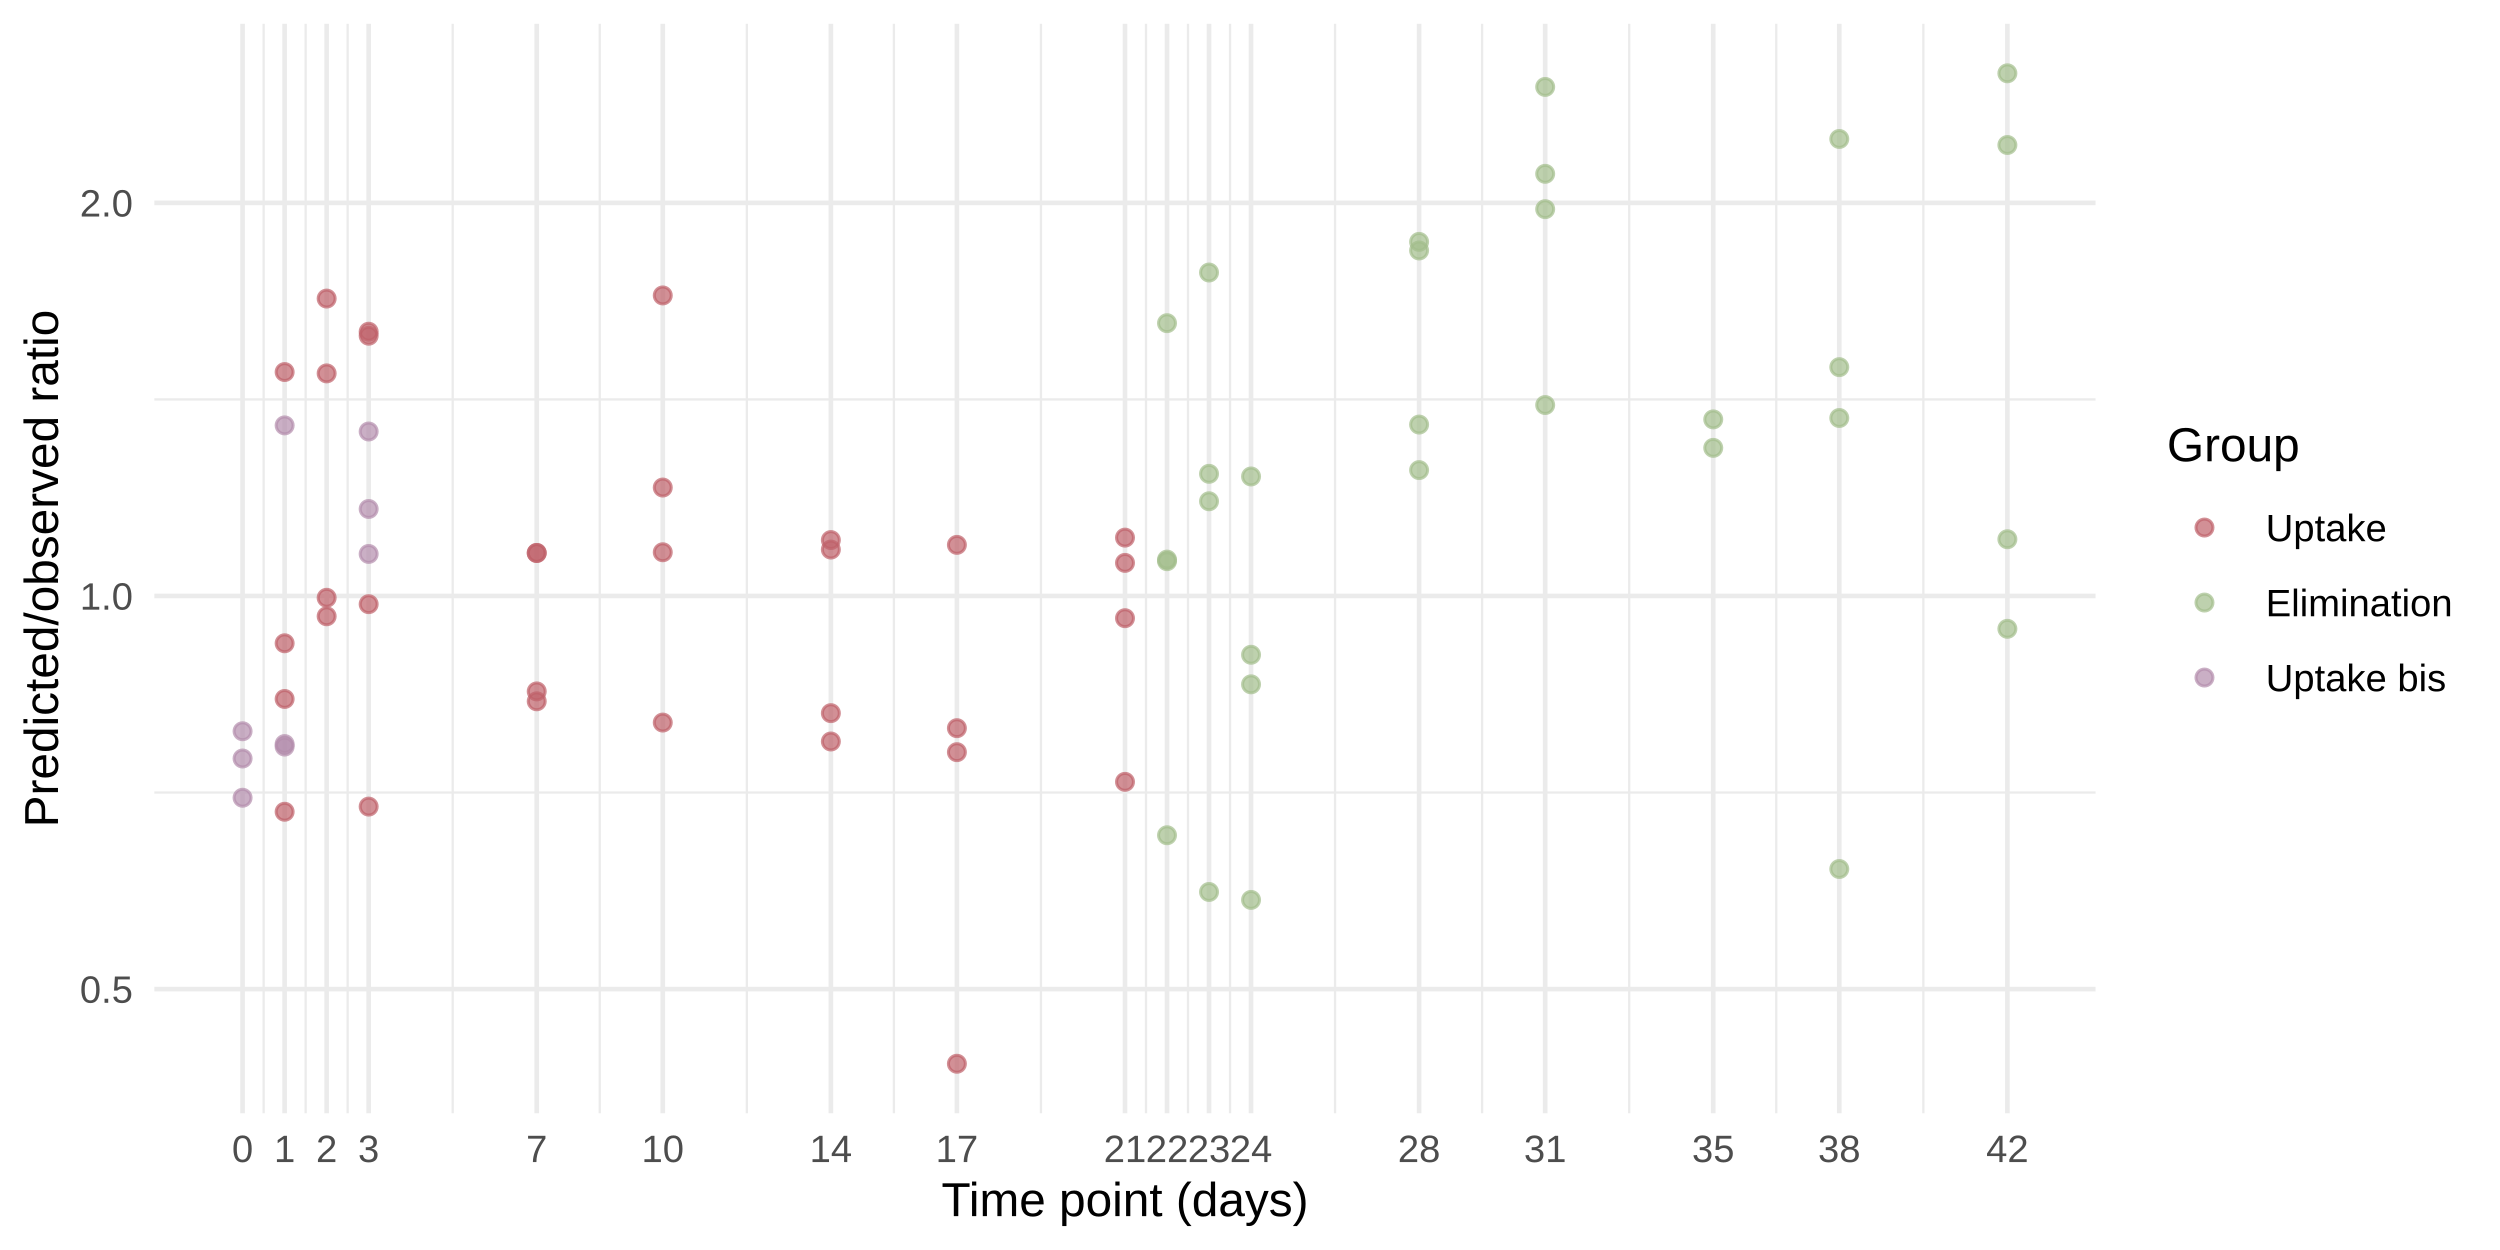
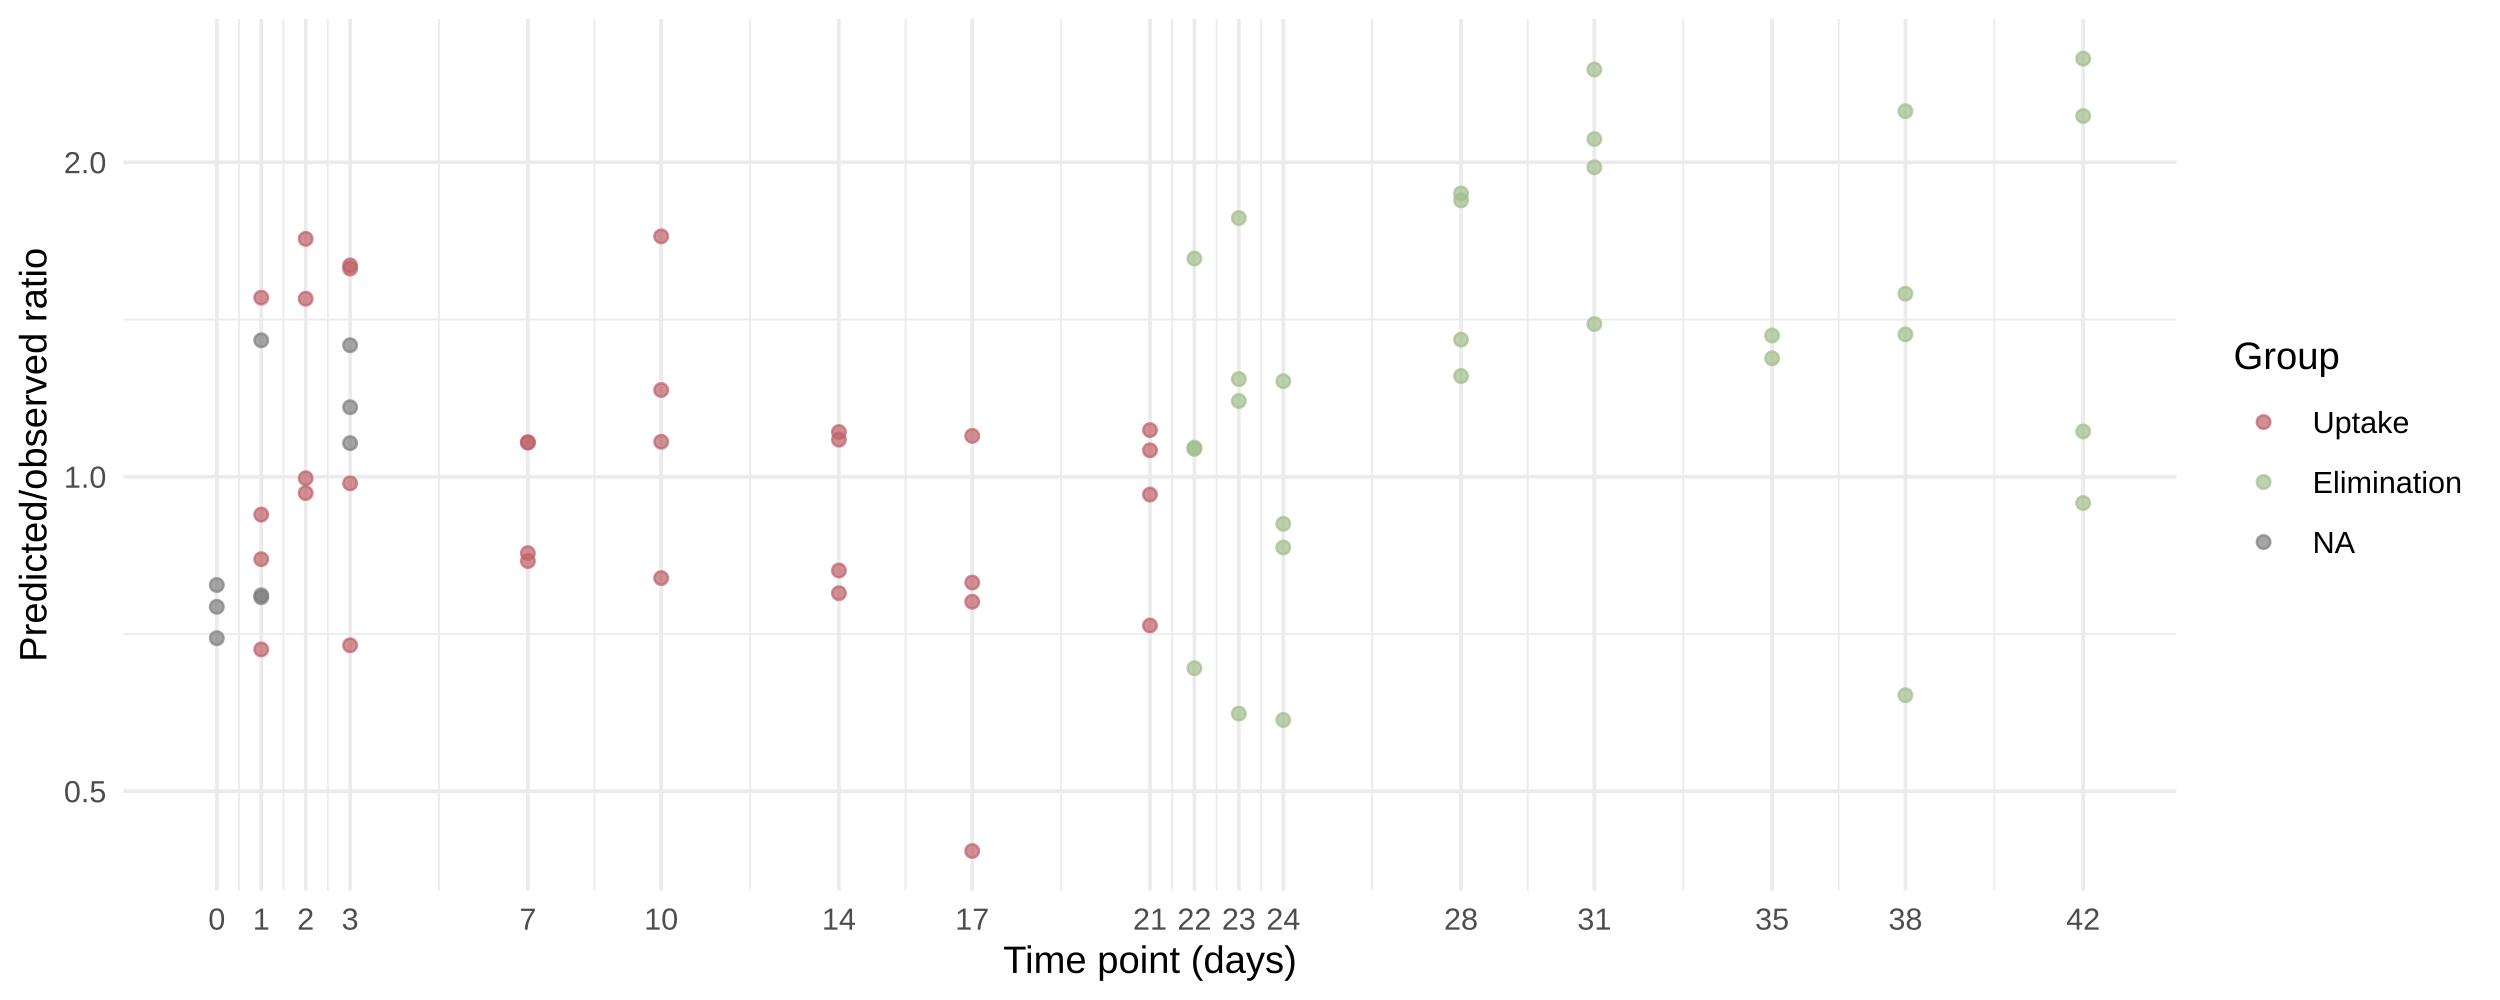
- <svg xmlns="http://www.w3.org/2000/svg" width="576.00pt" height="288.00pt" viewBox="0 0 576.00 288.00">
+ <svg xmlns="http://www.w3.org/2000/svg" width="720.00pt" height="288.00pt" viewBox="0 0 720.00 288.00">
  <g class="svglite">
    <defs>
      <style type="text/css">
    .svglite line, .svglite polyline, .svglite polygon, .svglite path, .svglite rect, .svglite circle {
      fill: none;
      stroke: #000000;
      stroke-linecap: round;
      stroke-linejoin: round;
      stroke-miterlimit: 10.00;
    }
    .svglite text {
      white-space: pre;
    }
    .svglite g.glyphgroup path {
      fill: inherit;
      stroke: none;
    }
  </style>
    </defs>
    <rect width="100%" height="100%" style="stroke: none; fill: #FFFFFF;" />
    <defs>
-       <clipPath id="cpMC4wMHw1NzYuMDB8MC4wMHwyODguMDA=">
-         <rect x="0.00" y="0.00" width="576.00" height="288.00" />
+       <clipPath id="cpMC4wMHw3MjAuMDB8MC4wMHwyODguMDA=">
+         <rect x="0.00" y="0.00" width="720.00" height="288.00" />
      </clipPath>
    </defs>
-     <g clip-path="url(#cpMC4wMHw1NzYuMDB8MC4wMHwyODguMDA=)">
-       <rect x="-0" y="0.00" width="576.00" height="288.00" style="stroke-width: 1.07; stroke: none; fill: #FFFFFF;" />
+     <g clip-path="url(#cpMC4wMHw3MjAuMDB8MC4wMHwyODguMDA=)">
+       <rect x="-0" y="0.00" width="720.00" height="288.00" style="stroke-width: 1.07; stroke: none; fill: #FFFFFF;" />
    </g>
    <defs>
-       <clipPath id="cpMzUuNTZ8NDgyLjgzfDUuNDh8MjU2LjUw">
-         <rect x="35.56" y="5.48" width="447.26" height="251.02" />
+       <clipPath id="cpMzUuNTZ8NjI2LjgzfDUuNDh8MjU2LjUw">
+         <rect x="35.56" y="5.48" width="591.26" height="251.02" />
      </clipPath>
    </defs>
-     <g clip-path="url(#cpMzUuNTZ8NDgyLjgzfDUuNDh8MjU2LjUw)">
-       <polyline points="35.56,182.60 482.83,182.60 " style="stroke-width: 0.53; stroke: #EBEBEB; stroke-linecap: butt;" />
-       <polyline points="35.56,92.03 482.83,92.03 " style="stroke-width: 0.53; stroke: #EBEBEB; stroke-linecap: butt;" />
-       <polyline points="60.74,256.50 60.74,5.48 " style="stroke-width: 0.53; stroke: #EBEBEB; stroke-linecap: butt;" />
-       <polyline points="70.42,256.50 70.42,5.48 " style="stroke-width: 0.53; stroke: #EBEBEB; stroke-linecap: butt;" />
-       <polyline points="80.10,256.50 80.10,5.48 " style="stroke-width: 0.53; stroke: #EBEBEB; stroke-linecap: butt;" />
-       <polyline points="104.30,256.50 104.30,5.48 " style="stroke-width: 0.53; stroke: #EBEBEB; stroke-linecap: butt;" />
-       <polyline points="138.18,256.50 138.18,5.48 " style="stroke-width: 0.53; stroke: #EBEBEB; stroke-linecap: butt;" />
-       <polyline points="172.07,256.50 172.07,5.48 " style="stroke-width: 0.53; stroke: #EBEBEB; stroke-linecap: butt;" />
-       <polyline points="205.95,256.50 205.95,5.48 " style="stroke-width: 0.53; stroke: #EBEBEB; stroke-linecap: butt;" />
-       <polyline points="239.83,256.50 239.83,5.48 " style="stroke-width: 0.53; stroke: #EBEBEB; stroke-linecap: butt;" />
-       <polyline points="264.04,256.50 264.04,5.48 " style="stroke-width: 0.53; stroke: #EBEBEB; stroke-linecap: butt;" />
-       <polyline points="273.72,256.50 273.72,5.48 " style="stroke-width: 0.53; stroke: #EBEBEB; stroke-linecap: butt;" />
-       <polyline points="283.40,256.50 283.40,5.48 " style="stroke-width: 0.53; stroke: #EBEBEB; stroke-linecap: butt;" />
-       <polyline points="307.60,256.50 307.60,5.48 " style="stroke-width: 0.53; stroke: #EBEBEB; stroke-linecap: butt;" />
-       <polyline points="341.48,256.50 341.48,5.48 " style="stroke-width: 0.53; stroke: #EBEBEB; stroke-linecap: butt;" />
-       <polyline points="375.37,256.50 375.37,5.48 " style="stroke-width: 0.53; stroke: #EBEBEB; stroke-linecap: butt;" />
-       <polyline points="409.25,256.50 409.25,5.48 " style="stroke-width: 0.53; stroke: #EBEBEB; stroke-linecap: butt;" />
-       <polyline points="443.14,256.50 443.14,5.48 " style="stroke-width: 0.53; stroke: #EBEBEB; stroke-linecap: butt;" />
-       <polyline points="35.56,227.89 482.83,227.89 " style="stroke-width: 1.07; stroke: #EBEBEB; stroke-linecap: butt;" />
-       <polyline points="35.56,137.31 482.83,137.31 " style="stroke-width: 1.07; stroke: #EBEBEB; stroke-linecap: butt;" />
-       <polyline points="35.56,46.74 482.83,46.74 " style="stroke-width: 1.07; stroke: #EBEBEB; stroke-linecap: butt;" />
-       <polyline points="65.58,256.50 65.58,5.48 " style="stroke-width: 1.07; stroke: #EBEBEB; stroke-linecap: butt;" />
-       <polyline points="75.26,256.50 75.26,5.48 " style="stroke-width: 1.07; stroke: #EBEBEB; stroke-linecap: butt;" />
-       <polyline points="84.94,256.50 84.94,5.48 " style="stroke-width: 1.07; stroke: #EBEBEB; stroke-linecap: butt;" />
-       <polyline points="123.66,256.50 123.66,5.48 " style="stroke-width: 1.07; stroke: #EBEBEB; stroke-linecap: butt;" />
-       <polyline points="152.70,256.50 152.70,5.48 " style="stroke-width: 1.07; stroke: #EBEBEB; stroke-linecap: butt;" />
-       <polyline points="191.43,256.50 191.43,5.48 " style="stroke-width: 1.07; stroke: #EBEBEB; stroke-linecap: butt;" />
-       <polyline points="220.47,256.50 220.47,5.48 " style="stroke-width: 1.07; stroke: #EBEBEB; stroke-linecap: butt;" />
-       <polyline points="259.20,256.50 259.20,5.48 " style="stroke-width: 1.07; stroke: #EBEBEB; stroke-linecap: butt;" />
-       <polyline points="268.88,256.50 268.88,5.48 " style="stroke-width: 1.07; stroke: #EBEBEB; stroke-linecap: butt;" />
-       <polyline points="278.56,256.50 278.56,5.48 " style="stroke-width: 1.07; stroke: #EBEBEB; stroke-linecap: butt;" />
-       <polyline points="288.24,256.50 288.24,5.48 " style="stroke-width: 1.07; stroke: #EBEBEB; stroke-linecap: butt;" />
-       <polyline points="326.96,256.50 326.96,5.48 " style="stroke-width: 1.07; stroke: #EBEBEB; stroke-linecap: butt;" />
-       <polyline points="356.01,256.50 356.01,5.48 " style="stroke-width: 1.07; stroke: #EBEBEB; stroke-linecap: butt;" />
-       <polyline points="394.73,256.50 394.73,5.48 " style="stroke-width: 1.07; stroke: #EBEBEB; stroke-linecap: butt;" />
-       <polyline points="423.77,256.50 423.77,5.48 " style="stroke-width: 1.07; stroke: #EBEBEB; stroke-linecap: butt;" />
-       <polyline points="462.50,256.50 462.50,5.48 " style="stroke-width: 1.07; stroke: #EBEBEB; stroke-linecap: butt;" />
-       <polyline points="55.89,256.50 55.89,5.48 " style="stroke-width: 1.07; stroke: #EBEBEB; stroke-linecap: butt;" />
-       <circle cx="65.58" cy="85.72" r="1.95" style="stroke-width: 0.71; stroke: #BF616A; stroke-opacity: 0.70; fill: #BF616A; fill-opacity: 0.70;" />
-       <circle cx="65.58" cy="161.04" r="1.95" style="stroke-width: 0.71; stroke: #BF616A; stroke-opacity: 0.70; fill: #BF616A; fill-opacity: 0.70;" />
-       <circle cx="65.58" cy="148.21" r="1.95" style="stroke-width: 0.71; stroke: #BF616A; stroke-opacity: 0.70; fill: #BF616A; fill-opacity: 0.70;" />
-       <circle cx="65.58" cy="187.03" r="1.95" style="stroke-width: 0.71; stroke: #BF616A; stroke-opacity: 0.70; fill: #BF616A; fill-opacity: 0.70;" />
-       <circle cx="75.26" cy="68.79" r="1.95" style="stroke-width: 0.71; stroke: #BF616A; stroke-opacity: 0.70; fill: #BF616A; fill-opacity: 0.70;" />
-       <circle cx="75.26" cy="141.99" r="1.95" style="stroke-width: 0.71; stroke: #BF616A; stroke-opacity: 0.70; fill: #BF616A; fill-opacity: 0.70;" />
-       <circle cx="75.26" cy="137.73" r="1.95" style="stroke-width: 0.71; stroke: #BF616A; stroke-opacity: 0.70; fill: #BF616A; fill-opacity: 0.70;" />
-       <circle cx="75.26" cy="86.03" r="1.95" style="stroke-width: 0.71; stroke: #BF616A; stroke-opacity: 0.70; fill: #BF616A; fill-opacity: 0.70;" />
-       <circle cx="84.94" cy="76.43" r="1.95" style="stroke-width: 0.71; stroke: #BF616A; stroke-opacity: 0.70; fill: #BF616A; fill-opacity: 0.70;" />
-       <circle cx="84.94" cy="77.35" r="1.95" style="stroke-width: 0.71; stroke: #BF616A; stroke-opacity: 0.70; fill: #BF616A; fill-opacity: 0.70;" />
-       <circle cx="84.94" cy="185.84" r="1.95" style="stroke-width: 0.71; stroke: #BF616A; stroke-opacity: 0.70; fill: #BF616A; fill-opacity: 0.70;" />
-       <circle cx="84.94" cy="139.20" r="1.95" style="stroke-width: 0.71; stroke: #BF616A; stroke-opacity: 0.70; fill: #BF616A; fill-opacity: 0.70;" />
-       <circle cx="123.66" cy="161.58" r="1.95" style="stroke-width: 0.71; stroke: #BF616A; stroke-opacity: 0.70; fill: #BF616A; fill-opacity: 0.70;" />
-       <circle cx="123.66" cy="127.40" r="1.95" style="stroke-width: 0.71; stroke: #BF616A; stroke-opacity: 0.70; fill: #BF616A; fill-opacity: 0.70;" />
-       <circle cx="123.66" cy="127.41" r="1.95" style="stroke-width: 0.71; stroke: #BF616A; stroke-opacity: 0.70; fill: #BF616A; fill-opacity: 0.70;" />
-       <circle cx="123.66" cy="159.30" r="1.95" style="stroke-width: 0.71; stroke: #BF616A; stroke-opacity: 0.70; fill: #BF616A; fill-opacity: 0.70;" />
-       <circle cx="152.70" cy="127.24" r="1.95" style="stroke-width: 0.71; stroke: #BF616A; stroke-opacity: 0.70; fill: #BF616A; fill-opacity: 0.70;" />
-       <circle cx="152.70" cy="68.07" r="1.95" style="stroke-width: 0.71; stroke: #BF616A; stroke-opacity: 0.70; fill: #BF616A; fill-opacity: 0.70;" />
-       <circle cx="152.70" cy="166.48" r="1.95" style="stroke-width: 0.71; stroke: #BF616A; stroke-opacity: 0.70; fill: #BF616A; fill-opacity: 0.70;" />
-       <circle cx="152.70" cy="112.33" r="1.95" style="stroke-width: 0.71; stroke: #BF616A; stroke-opacity: 0.70; fill: #BF616A; fill-opacity: 0.70;" />
-       <circle cx="191.43" cy="170.84" r="1.95" style="stroke-width: 0.71; stroke: #BF616A; stroke-opacity: 0.70; fill: #BF616A; fill-opacity: 0.70;" />
-       <circle cx="191.43" cy="126.62" r="1.95" style="stroke-width: 0.71; stroke: #BF616A; stroke-opacity: 0.70; fill: #BF616A; fill-opacity: 0.70;" />
-       <circle cx="191.43" cy="124.43" r="1.95" style="stroke-width: 0.71; stroke: #BF616A; stroke-opacity: 0.70; fill: #BF616A; fill-opacity: 0.70;" />
-       <circle cx="191.43" cy="164.31" r="1.95" style="stroke-width: 0.71; stroke: #BF616A; stroke-opacity: 0.70; fill: #BF616A; fill-opacity: 0.70;" />
-       <circle cx="220.47" cy="167.77" r="1.95" style="stroke-width: 0.71; stroke: #BF616A; stroke-opacity: 0.70; fill: #BF616A; fill-opacity: 0.70;" />
-       <circle cx="220.47" cy="125.54" r="1.95" style="stroke-width: 0.71; stroke: #BF616A; stroke-opacity: 0.70; fill: #BF616A; fill-opacity: 0.70;" />
-       <circle cx="220.47" cy="173.30" r="1.95" style="stroke-width: 0.71; stroke: #BF616A; stroke-opacity: 0.70; fill: #BF616A; fill-opacity: 0.70;" />
-       <circle cx="220.47" cy="245.09" r="1.95" style="stroke-width: 0.71; stroke: #BF616A; stroke-opacity: 0.70; fill: #BF616A; fill-opacity: 0.70;" />
-       <circle cx="259.20" cy="142.43" r="1.95" style="stroke-width: 0.71; stroke: #BF616A; stroke-opacity: 0.70; fill: #BF616A; fill-opacity: 0.70;" />
-       <circle cx="259.20" cy="123.87" r="1.95" style="stroke-width: 0.71; stroke: #BF616A; stroke-opacity: 0.70; fill: #BF616A; fill-opacity: 0.70;" />
-       <circle cx="259.20" cy="129.69" r="1.95" style="stroke-width: 0.71; stroke: #BF616A; stroke-opacity: 0.70; fill: #BF616A; fill-opacity: 0.70;" />
-       <circle cx="259.20" cy="180.14" r="1.95" style="stroke-width: 0.71; stroke: #BF616A; stroke-opacity: 0.70; fill: #BF616A; fill-opacity: 0.70;" />
-       <circle cx="268.88" cy="129.30" r="1.95" style="stroke-width: 0.71; stroke: #A3BE8C; stroke-opacity: 0.70; fill: #A3BE8C; fill-opacity: 0.70;" />
-       <circle cx="268.88" cy="128.93" r="1.95" style="stroke-width: 0.71; stroke: #A3BE8C; stroke-opacity: 0.70; fill: #A3BE8C; fill-opacity: 0.70;" />
-       <circle cx="268.88" cy="192.44" r="1.95" style="stroke-width: 0.71; stroke: #A3BE8C; stroke-opacity: 0.70; fill: #A3BE8C; fill-opacity: 0.70;" />
-       <circle cx="268.88" cy="74.46" r="1.95" style="stroke-width: 0.71; stroke: #A3BE8C; stroke-opacity: 0.70; fill: #A3BE8C; fill-opacity: 0.70;" />
-       <circle cx="278.56" cy="205.51" r="1.95" style="stroke-width: 0.71; stroke: #A3BE8C; stroke-opacity: 0.70; fill: #A3BE8C; fill-opacity: 0.70;" />
-       <circle cx="278.56" cy="109.17" r="1.95" style="stroke-width: 0.71; stroke: #A3BE8C; stroke-opacity: 0.70; fill: #A3BE8C; fill-opacity: 0.70;" />
-       <circle cx="278.56" cy="62.79" r="1.95" style="stroke-width: 0.71; stroke: #A3BE8C; stroke-opacity: 0.70; fill: #A3BE8C; fill-opacity: 0.70;" />
-       <circle cx="278.56" cy="115.49" r="1.95" style="stroke-width: 0.71; stroke: #A3BE8C; stroke-opacity: 0.70; fill: #A3BE8C; fill-opacity: 0.70;" />
-       <circle cx="288.24" cy="157.67" r="1.95" style="stroke-width: 0.71; stroke: #A3BE8C; stroke-opacity: 0.70; fill: #A3BE8C; fill-opacity: 0.70;" />
-       <circle cx="288.24" cy="207.34" r="1.95" style="stroke-width: 0.71; stroke: #A3BE8C; stroke-opacity: 0.70; fill: #A3BE8C; fill-opacity: 0.70;" />
-       <circle cx="288.24" cy="109.78" r="1.95" style="stroke-width: 0.71; stroke: #A3BE8C; stroke-opacity: 0.70; fill: #A3BE8C; fill-opacity: 0.70;" />
-       <circle cx="288.24" cy="150.86" r="1.95" style="stroke-width: 0.71; stroke: #A3BE8C; stroke-opacity: 0.70; fill: #A3BE8C; fill-opacity: 0.70;" />
-       <circle cx="326.96" cy="55.73" r="1.95" style="stroke-width: 0.71; stroke: #A3BE8C; stroke-opacity: 0.70; fill: #A3BE8C; fill-opacity: 0.70;" />
-       <circle cx="326.96" cy="97.82" r="1.95" style="stroke-width: 0.71; stroke: #A3BE8C; stroke-opacity: 0.70; fill: #A3BE8C; fill-opacity: 0.70;" />
-       <circle cx="326.96" cy="57.71" r="1.95" style="stroke-width: 0.71; stroke: #A3BE8C; stroke-opacity: 0.70; fill: #A3BE8C; fill-opacity: 0.70;" />
-       <circle cx="326.96" cy="108.31" r="1.95" style="stroke-width: 0.71; stroke: #A3BE8C; stroke-opacity: 0.70; fill: #A3BE8C; fill-opacity: 0.70;" />
-       <circle cx="356.01" cy="20.03" r="1.95" style="stroke-width: 0.71; stroke: #A3BE8C; stroke-opacity: 0.70; fill: #A3BE8C; fill-opacity: 0.70;" />
-       <circle cx="356.01" cy="48.19" r="1.95" style="stroke-width: 0.71; stroke: #A3BE8C; stroke-opacity: 0.70; fill: #A3BE8C; fill-opacity: 0.70;" />
-       <circle cx="356.01" cy="93.32" r="1.95" style="stroke-width: 0.71; stroke: #A3BE8C; stroke-opacity: 0.70; fill: #A3BE8C; fill-opacity: 0.70;" />
-       <circle cx="356.01" cy="40.05" r="1.95" style="stroke-width: 0.71; stroke: #A3BE8C; stroke-opacity: 0.70; fill: #A3BE8C; fill-opacity: 0.70;" />
-       <circle cx="394.73" cy="103.19" r="1.95" style="stroke-width: 0.71; stroke: #A3BE8C; stroke-opacity: 0.70; fill: #A3BE8C; fill-opacity: 0.70;" />
-       <circle cx="394.73" cy="96.63" r="1.95" style="stroke-width: 0.71; stroke: #A3BE8C; stroke-opacity: 0.70; fill: #A3BE8C; fill-opacity: 0.70;" />
-       <circle cx="423.77" cy="96.31" r="1.95" style="stroke-width: 0.71; stroke: #A3BE8C; stroke-opacity: 0.70; fill: #A3BE8C; fill-opacity: 0.70;" />
-       <circle cx="423.77" cy="200.22" r="1.95" style="stroke-width: 0.71; stroke: #A3BE8C; stroke-opacity: 0.70; fill: #A3BE8C; fill-opacity: 0.70;" />
-       <circle cx="423.77" cy="32.02" r="1.95" style="stroke-width: 0.71; stroke: #A3BE8C; stroke-opacity: 0.70; fill: #A3BE8C; fill-opacity: 0.70;" />
-       <circle cx="423.77" cy="84.59" r="1.95" style="stroke-width: 0.71; stroke: #A3BE8C; stroke-opacity: 0.70; fill: #A3BE8C; fill-opacity: 0.70;" />
-       <circle cx="462.50" cy="144.88" r="1.95" style="stroke-width: 0.71; stroke: #A3BE8C; stroke-opacity: 0.70; fill: #A3BE8C; fill-opacity: 0.70;" />
-       <circle cx="462.50" cy="33.41" r="1.95" style="stroke-width: 0.71; stroke: #A3BE8C; stroke-opacity: 0.70; fill: #A3BE8C; fill-opacity: 0.70;" />
-       <circle cx="462.50" cy="16.89" r="1.95" style="stroke-width: 0.71; stroke: #A3BE8C; stroke-opacity: 0.70; fill: #A3BE8C; fill-opacity: 0.70;" />
-       <circle cx="462.50" cy="124.24" r="1.95" style="stroke-width: 0.71; stroke: #A3BE8C; stroke-opacity: 0.70; fill: #A3BE8C; fill-opacity: 0.70;" />
-       <circle cx="55.89" cy="183.80" r="1.95" style="stroke-width: 0.71; stroke: #B48EAD; stroke-opacity: 0.70; fill: #B48EAD; fill-opacity: 0.70;" />
-       <circle cx="55.89" cy="174.76" r="1.95" style="stroke-width: 0.71; stroke: #B48EAD; stroke-opacity: 0.70; fill: #B48EAD; fill-opacity: 0.70;" />
-       <circle cx="55.89" cy="168.48" r="1.95" style="stroke-width: 0.71; stroke: #B48EAD; stroke-opacity: 0.70; fill: #B48EAD; fill-opacity: 0.70;" />
-       <circle cx="65.58" cy="172.01" r="1.95" style="stroke-width: 0.71; stroke: #B48EAD; stroke-opacity: 0.70; fill: #B48EAD; fill-opacity: 0.70;" />
-       <circle cx="65.58" cy="98.01" r="1.95" style="stroke-width: 0.71; stroke: #B48EAD; stroke-opacity: 0.70; fill: #B48EAD; fill-opacity: 0.70;" />
-       <circle cx="65.58" cy="171.43" r="1.95" style="stroke-width: 0.71; stroke: #B48EAD; stroke-opacity: 0.70; fill: #B48EAD; fill-opacity: 0.70;" />
-       <circle cx="84.94" cy="117.27" r="1.95" style="stroke-width: 0.71; stroke: #B48EAD; stroke-opacity: 0.70; fill: #B48EAD; fill-opacity: 0.70;" />
-       <circle cx="84.94" cy="127.63" r="1.95" style="stroke-width: 0.71; stroke: #B48EAD; stroke-opacity: 0.70; fill: #B48EAD; fill-opacity: 0.70;" />
-       <circle cx="84.94" cy="99.42" r="1.95" style="stroke-width: 0.71; stroke: #B48EAD; stroke-opacity: 0.70; fill: #B48EAD; fill-opacity: 0.70;" />
+     <g clip-path="url(#cpMzUuNTZ8NjI2LjgzfDUuNDh8MjU2LjUw)">
+       <polyline points="35.56,182.60 626.83,182.60 " style="stroke-width: 0.53; stroke: #EBEBEB; stroke-linecap: butt;" />
+       <polyline points="35.56,92.03 626.83,92.03 " style="stroke-width: 0.53; stroke: #EBEBEB; stroke-linecap: butt;" />
+       <polyline points="68.84,256.50 68.84,5.48 " style="stroke-width: 0.53; stroke: #EBEBEB; stroke-linecap: butt;" />
+       <polyline points="81.64,256.50 81.64,5.48 " style="stroke-width: 0.53; stroke: #EBEBEB; stroke-linecap: butt;" />
+       <polyline points="94.43,256.50 94.43,5.48 " style="stroke-width: 0.53; stroke: #EBEBEB; stroke-linecap: butt;" />
+       <polyline points="126.43,256.50 126.43,5.48 " style="stroke-width: 0.53; stroke: #EBEBEB; stroke-linecap: butt;" />
+       <polyline points="171.22,256.50 171.22,5.48 " style="stroke-width: 0.53; stroke: #EBEBEB; stroke-linecap: butt;" />
+       <polyline points="216.02,256.50 216.02,5.48 " style="stroke-width: 0.53; stroke: #EBEBEB; stroke-linecap: butt;" />
+       <polyline points="260.81,256.50 260.81,5.48 " style="stroke-width: 0.53; stroke: #EBEBEB; stroke-linecap: butt;" />
+       <polyline points="305.60,256.50 305.60,5.48 " style="stroke-width: 0.53; stroke: #EBEBEB; stroke-linecap: butt;" />
+       <polyline points="337.60,256.50 337.60,5.48 " style="stroke-width: 0.53; stroke: #EBEBEB; stroke-linecap: butt;" />
+       <polyline points="350.39,256.50 350.39,5.48 " style="stroke-width: 0.53; stroke: #EBEBEB; stroke-linecap: butt;" />
+       <polyline points="363.19,256.50 363.19,5.48 " style="stroke-width: 0.53; stroke: #EBEBEB; stroke-linecap: butt;" />
+       <polyline points="395.19,256.50 395.19,5.48 " style="stroke-width: 0.53; stroke: #EBEBEB; stroke-linecap: butt;" />
+       <polyline points="439.98,256.50 439.98,5.48 " style="stroke-width: 0.53; stroke: #EBEBEB; stroke-linecap: butt;" />
+       <polyline points="484.77,256.50 484.77,5.48 " style="stroke-width: 0.53; stroke: #EBEBEB; stroke-linecap: butt;" />
+       <polyline points="529.56,256.50 529.56,5.48 " style="stroke-width: 0.53; stroke: #EBEBEB; stroke-linecap: butt;" />
+       <polyline points="574.36,256.50 574.36,5.48 " style="stroke-width: 0.53; stroke: #EBEBEB; stroke-linecap: butt;" />
+       <polyline points="35.56,227.89 626.83,227.89 " style="stroke-width: 1.07; stroke: #EBEBEB; stroke-linecap: butt;" />
+       <polyline points="35.56,137.31 626.83,137.31 " style="stroke-width: 1.07; stroke: #EBEBEB; stroke-linecap: butt;" />
+       <polyline points="35.56,46.74 626.83,46.74 " style="stroke-width: 1.07; stroke: #EBEBEB; stroke-linecap: butt;" />
+       <polyline points="75.24,256.50 75.24,5.48 " style="stroke-width: 1.07; stroke: #EBEBEB; stroke-linecap: butt;" />
+       <polyline points="88.04,256.50 88.04,5.48 " style="stroke-width: 1.07; stroke: #EBEBEB; stroke-linecap: butt;" />
+       <polyline points="100.83,256.50 100.83,5.48 " style="stroke-width: 1.07; stroke: #EBEBEB; stroke-linecap: butt;" />
+       <polyline points="152.03,256.50 152.03,5.48 " style="stroke-width: 1.07; stroke: #EBEBEB; stroke-linecap: butt;" />
+       <polyline points="190.42,256.50 190.42,5.48 " style="stroke-width: 1.07; stroke: #EBEBEB; stroke-linecap: butt;" />
+       <polyline points="241.61,256.50 241.61,5.48 " style="stroke-width: 1.07; stroke: #EBEBEB; stroke-linecap: butt;" />
+       <polyline points="280.00,256.50 280.00,5.48 " style="stroke-width: 1.07; stroke: #EBEBEB; stroke-linecap: butt;" />
+       <polyline points="331.20,256.50 331.20,5.48 " style="stroke-width: 1.07; stroke: #EBEBEB; stroke-linecap: butt;" />
+       <polyline points="343.99,256.50 343.99,5.48 " style="stroke-width: 1.07; stroke: #EBEBEB; stroke-linecap: butt;" />
+       <polyline points="356.79,256.50 356.79,5.48 " style="stroke-width: 1.07; stroke: #EBEBEB; stroke-linecap: butt;" />
+       <polyline points="369.59,256.50 369.59,5.48 " style="stroke-width: 1.07; stroke: #EBEBEB; stroke-linecap: butt;" />
+       <polyline points="420.78,256.50 420.78,5.48 " style="stroke-width: 1.07; stroke: #EBEBEB; stroke-linecap: butt;" />
+       <polyline points="459.18,256.50 459.18,5.48 " style="stroke-width: 1.07; stroke: #EBEBEB; stroke-linecap: butt;" />
+       <polyline points="510.37,256.50 510.37,5.48 " style="stroke-width: 1.07; stroke: #EBEBEB; stroke-linecap: butt;" />
+       <polyline points="548.76,256.50 548.76,5.48 " style="stroke-width: 1.07; stroke: #EBEBEB; stroke-linecap: butt;" />
+       <polyline points="599.95,256.50 599.95,5.48 " style="stroke-width: 1.07; stroke: #EBEBEB; stroke-linecap: butt;" />
+       <polyline points="62.44,256.50 62.44,5.48 " style="stroke-width: 1.07; stroke: #EBEBEB; stroke-linecap: butt;" />
+       <circle cx="75.24" cy="85.72" r="1.95" style="stroke-width: 0.71; stroke: #BF616A; stroke-opacity: 0.70; fill: #BF616A; fill-opacity: 0.70;" />
+       <circle cx="75.24" cy="161.04" r="1.95" style="stroke-width: 0.71; stroke: #BF616A; stroke-opacity: 0.70; fill: #BF616A; fill-opacity: 0.70;" />
+       <circle cx="75.24" cy="148.21" r="1.95" style="stroke-width: 0.71; stroke: #BF616A; stroke-opacity: 0.70; fill: #BF616A; fill-opacity: 0.70;" />
+       <circle cx="75.24" cy="187.03" r="1.95" style="stroke-width: 0.71; stroke: #BF616A; stroke-opacity: 0.70; fill: #BF616A; fill-opacity: 0.70;" />
+       <circle cx="88.04" cy="68.79" r="1.95" style="stroke-width: 0.71; stroke: #BF616A; stroke-opacity: 0.70; fill: #BF616A; fill-opacity: 0.70;" />
+       <circle cx="88.04" cy="141.99" r="1.95" style="stroke-width: 0.71; stroke: #BF616A; stroke-opacity: 0.70; fill: #BF616A; fill-opacity: 0.70;" />
+       <circle cx="88.04" cy="137.73" r="1.95" style="stroke-width: 0.71; stroke: #BF616A; stroke-opacity: 0.70; fill: #BF616A; fill-opacity: 0.70;" />
+       <circle cx="88.04" cy="86.03" r="1.95" style="stroke-width: 0.71; stroke: #BF616A; stroke-opacity: 0.70; fill: #BF616A; fill-opacity: 0.70;" />
+       <circle cx="100.83" cy="76.43" r="1.95" style="stroke-width: 0.71; stroke: #BF616A; stroke-opacity: 0.70; fill: #BF616A; fill-opacity: 0.70;" />
+       <circle cx="100.83" cy="77.35" r="1.95" style="stroke-width: 0.71; stroke: #BF616A; stroke-opacity: 0.70; fill: #BF616A; fill-opacity: 0.70;" />
+       <circle cx="100.83" cy="185.84" r="1.95" style="stroke-width: 0.71; stroke: #BF616A; stroke-opacity: 0.70; fill: #BF616A; fill-opacity: 0.70;" />
+       <circle cx="100.83" cy="139.20" r="1.95" style="stroke-width: 0.71; stroke: #BF616A; stroke-opacity: 0.70; fill: #BF616A; fill-opacity: 0.70;" />
+       <circle cx="152.03" cy="161.58" r="1.95" style="stroke-width: 0.71; stroke: #BF616A; stroke-opacity: 0.70; fill: #BF616A; fill-opacity: 0.70;" />
+       <circle cx="152.03" cy="127.40" r="1.95" style="stroke-width: 0.71; stroke: #BF616A; stroke-opacity: 0.70; fill: #BF616A; fill-opacity: 0.70;" />
+       <circle cx="152.03" cy="127.41" r="1.95" style="stroke-width: 0.71; stroke: #BF616A; stroke-opacity: 0.70; fill: #BF616A; fill-opacity: 0.70;" />
+       <circle cx="152.03" cy="159.30" r="1.95" style="stroke-width: 0.71; stroke: #BF616A; stroke-opacity: 0.70; fill: #BF616A; fill-opacity: 0.70;" />
+       <circle cx="190.42" cy="127.24" r="1.95" style="stroke-width: 0.71; stroke: #BF616A; stroke-opacity: 0.70; fill: #BF616A; fill-opacity: 0.70;" />
+       <circle cx="190.42" cy="68.07" r="1.95" style="stroke-width: 0.71; stroke: #BF616A; stroke-opacity: 0.70; fill: #BF616A; fill-opacity: 0.70;" />
+       <circle cx="190.42" cy="166.48" r="1.95" style="stroke-width: 0.71; stroke: #BF616A; stroke-opacity: 0.70; fill: #BF616A; fill-opacity: 0.70;" />
+       <circle cx="190.42" cy="112.33" r="1.95" style="stroke-width: 0.71; stroke: #BF616A; stroke-opacity: 0.70; fill: #BF616A; fill-opacity: 0.70;" />
+       <circle cx="241.61" cy="170.84" r="1.95" style="stroke-width: 0.71; stroke: #BF616A; stroke-opacity: 0.70; fill: #BF616A; fill-opacity: 0.70;" />
+       <circle cx="241.61" cy="126.62" r="1.95" style="stroke-width: 0.71; stroke: #BF616A; stroke-opacity: 0.70; fill: #BF616A; fill-opacity: 0.70;" />
+       <circle cx="241.61" cy="124.43" r="1.95" style="stroke-width: 0.71; stroke: #BF616A; stroke-opacity: 0.70; fill: #BF616A; fill-opacity: 0.70;" />
+       <circle cx="241.61" cy="164.31" r="1.95" style="stroke-width: 0.71; stroke: #BF616A; stroke-opacity: 0.70; fill: #BF616A; fill-opacity: 0.70;" />
+       <circle cx="280.00" cy="167.77" r="1.95" style="stroke-width: 0.71; stroke: #BF616A; stroke-opacity: 0.70; fill: #BF616A; fill-opacity: 0.70;" />
+       <circle cx="280.00" cy="125.54" r="1.95" style="stroke-width: 0.71; stroke: #BF616A; stroke-opacity: 0.70; fill: #BF616A; fill-opacity: 0.70;" />
+       <circle cx="280.00" cy="173.30" r="1.95" style="stroke-width: 0.71; stroke: #BF616A; stroke-opacity: 0.70; fill: #BF616A; fill-opacity: 0.70;" />
+       <circle cx="280.00" cy="245.09" r="1.95" style="stroke-width: 0.71; stroke: #BF616A; stroke-opacity: 0.70; fill: #BF616A; fill-opacity: 0.70;" />
+       <circle cx="331.20" cy="142.43" r="1.95" style="stroke-width: 0.71; stroke: #BF616A; stroke-opacity: 0.70; fill: #BF616A; fill-opacity: 0.70;" />
+       <circle cx="331.20" cy="123.87" r="1.95" style="stroke-width: 0.71; stroke: #BF616A; stroke-opacity: 0.70; fill: #BF616A; fill-opacity: 0.70;" />
+       <circle cx="331.20" cy="129.69" r="1.95" style="stroke-width: 0.71; stroke: #BF616A; stroke-opacity: 0.70; fill: #BF616A; fill-opacity: 0.70;" />
+       <circle cx="331.20" cy="180.14" r="1.95" style="stroke-width: 0.71; stroke: #BF616A; stroke-opacity: 0.70; fill: #BF616A; fill-opacity: 0.70;" />
+       <circle cx="343.99" cy="129.30" r="1.95" style="stroke-width: 0.71; stroke: #A3BE8C; stroke-opacity: 0.70; fill: #A3BE8C; fill-opacity: 0.70;" />
+       <circle cx="343.99" cy="128.93" r="1.95" style="stroke-width: 0.71; stroke: #A3BE8C; stroke-opacity: 0.70; fill: #A3BE8C; fill-opacity: 0.70;" />
+       <circle cx="343.99" cy="192.44" r="1.95" style="stroke-width: 0.71; stroke: #A3BE8C; stroke-opacity: 0.70; fill: #A3BE8C; fill-opacity: 0.70;" />
+       <circle cx="343.99" cy="74.46" r="1.95" style="stroke-width: 0.71; stroke: #A3BE8C; stroke-opacity: 0.70; fill: #A3BE8C; fill-opacity: 0.70;" />
+       <circle cx="356.79" cy="205.51" r="1.95" style="stroke-width: 0.71; stroke: #A3BE8C; stroke-opacity: 0.70; fill: #A3BE8C; fill-opacity: 0.70;" />
+       <circle cx="356.79" cy="109.17" r="1.95" style="stroke-width: 0.71; stroke: #A3BE8C; stroke-opacity: 0.70; fill: #A3BE8C; fill-opacity: 0.70;" />
+       <circle cx="356.79" cy="62.79" r="1.95" style="stroke-width: 0.71; stroke: #A3BE8C; stroke-opacity: 0.70; fill: #A3BE8C; fill-opacity: 0.70;" />
+       <circle cx="356.79" cy="115.49" r="1.95" style="stroke-width: 0.71; stroke: #A3BE8C; stroke-opacity: 0.70; fill: #A3BE8C; fill-opacity: 0.70;" />
+       <circle cx="369.59" cy="157.67" r="1.95" style="stroke-width: 0.71; stroke: #A3BE8C; stroke-opacity: 0.70; fill: #A3BE8C; fill-opacity: 0.70;" />
+       <circle cx="369.59" cy="207.34" r="1.95" style="stroke-width: 0.71; stroke: #A3BE8C; stroke-opacity: 0.70; fill: #A3BE8C; fill-opacity: 0.70;" />
+       <circle cx="369.59" cy="109.78" r="1.95" style="stroke-width: 0.71; stroke: #A3BE8C; stroke-opacity: 0.70; fill: #A3BE8C; fill-opacity: 0.70;" />
+       <circle cx="369.59" cy="150.86" r="1.95" style="stroke-width: 0.71; stroke: #A3BE8C; stroke-opacity: 0.70; fill: #A3BE8C; fill-opacity: 0.70;" />
+       <circle cx="420.78" cy="55.73" r="1.95" style="stroke-width: 0.71; stroke: #A3BE8C; stroke-opacity: 0.70; fill: #A3BE8C; fill-opacity: 0.70;" />
+       <circle cx="420.78" cy="97.82" r="1.95" style="stroke-width: 0.71; stroke: #A3BE8C; stroke-opacity: 0.70; fill: #A3BE8C; fill-opacity: 0.70;" />
+       <circle cx="420.78" cy="57.71" r="1.95" style="stroke-width: 0.71; stroke: #A3BE8C; stroke-opacity: 0.70; fill: #A3BE8C; fill-opacity: 0.70;" />
+       <circle cx="420.78" cy="108.31" r="1.95" style="stroke-width: 0.71; stroke: #A3BE8C; stroke-opacity: 0.70; fill: #A3BE8C; fill-opacity: 0.70;" />
+       <circle cx="459.18" cy="20.03" r="1.95" style="stroke-width: 0.71; stroke: #A3BE8C; stroke-opacity: 0.70; fill: #A3BE8C; fill-opacity: 0.70;" />
+       <circle cx="459.18" cy="48.19" r="1.95" style="stroke-width: 0.71; stroke: #A3BE8C; stroke-opacity: 0.70; fill: #A3BE8C; fill-opacity: 0.70;" />
+       <circle cx="459.18" cy="93.32" r="1.95" style="stroke-width: 0.71; stroke: #A3BE8C; stroke-opacity: 0.70; fill: #A3BE8C; fill-opacity: 0.70;" />
+       <circle cx="459.18" cy="40.05" r="1.95" style="stroke-width: 0.71; stroke: #A3BE8C; stroke-opacity: 0.70; fill: #A3BE8C; fill-opacity: 0.70;" />
+       <circle cx="510.37" cy="103.19" r="1.95" style="stroke-width: 0.71; stroke: #A3BE8C; stroke-opacity: 0.70; fill: #A3BE8C; fill-opacity: 0.70;" />
+       <circle cx="510.37" cy="96.63" r="1.95" style="stroke-width: 0.71; stroke: #A3BE8C; stroke-opacity: 0.70; fill: #A3BE8C; fill-opacity: 0.70;" />
+       <circle cx="548.76" cy="96.31" r="1.95" style="stroke-width: 0.71; stroke: #A3BE8C; stroke-opacity: 0.70; fill: #A3BE8C; fill-opacity: 0.70;" />
+       <circle cx="548.76" cy="200.22" r="1.95" style="stroke-width: 0.71; stroke: #A3BE8C; stroke-opacity: 0.70; fill: #A3BE8C; fill-opacity: 0.70;" />
+       <circle cx="548.76" cy="32.02" r="1.95" style="stroke-width: 0.71; stroke: #A3BE8C; stroke-opacity: 0.70; fill: #A3BE8C; fill-opacity: 0.70;" />
+       <circle cx="548.76" cy="84.59" r="1.95" style="stroke-width: 0.71; stroke: #A3BE8C; stroke-opacity: 0.70; fill: #A3BE8C; fill-opacity: 0.70;" />
+       <circle cx="599.95" cy="144.88" r="1.95" style="stroke-width: 0.71; stroke: #A3BE8C; stroke-opacity: 0.70; fill: #A3BE8C; fill-opacity: 0.70;" />
+       <circle cx="599.95" cy="33.41" r="1.95" style="stroke-width: 0.71; stroke: #A3BE8C; stroke-opacity: 0.70; fill: #A3BE8C; fill-opacity: 0.70;" />
+       <circle cx="599.95" cy="16.89" r="1.95" style="stroke-width: 0.71; stroke: #A3BE8C; stroke-opacity: 0.70; fill: #A3BE8C; fill-opacity: 0.70;" />
+       <circle cx="599.95" cy="124.24" r="1.95" style="stroke-width: 0.71; stroke: #A3BE8C; stroke-opacity: 0.70; fill: #A3BE8C; fill-opacity: 0.70;" />
+       <circle cx="62.44" cy="183.80" r="1.95" style="stroke-width: 0.71; stroke: #7F7F7F; stroke-opacity: 0.70; fill: #7F7F7F; fill-opacity: 0.70;" />
+       <circle cx="62.44" cy="174.76" r="1.95" style="stroke-width: 0.71; stroke: #7F7F7F; stroke-opacity: 0.70; fill: #7F7F7F; fill-opacity: 0.70;" />
+       <circle cx="62.44" cy="168.48" r="1.95" style="stroke-width: 0.71; stroke: #7F7F7F; stroke-opacity: 0.70; fill: #7F7F7F; fill-opacity: 0.70;" />
+       <circle cx="75.24" cy="172.01" r="1.95" style="stroke-width: 0.71; stroke: #7F7F7F; stroke-opacity: 0.70; fill: #7F7F7F; fill-opacity: 0.70;" />
+       <circle cx="75.24" cy="98.01" r="1.95" style="stroke-width: 0.71; stroke: #7F7F7F; stroke-opacity: 0.70; fill: #7F7F7F; fill-opacity: 0.70;" />
+       <circle cx="75.24" cy="171.43" r="1.95" style="stroke-width: 0.71; stroke: #7F7F7F; stroke-opacity: 0.70; fill: #7F7F7F; fill-opacity: 0.70;" />
+       <circle cx="100.83" cy="117.27" r="1.95" style="stroke-width: 0.71; stroke: #7F7F7F; stroke-opacity: 0.70; fill: #7F7F7F; fill-opacity: 0.70;" />
+       <circle cx="100.83" cy="127.63" r="1.95" style="stroke-width: 0.71; stroke: #7F7F7F; stroke-opacity: 0.70; fill: #7F7F7F; fill-opacity: 0.70;" />
+       <circle cx="100.83" cy="99.42" r="1.95" style="stroke-width: 0.71; stroke: #7F7F7F; stroke-opacity: 0.70; fill: #7F7F7F; fill-opacity: 0.70;" />
    </g>
-     <g clip-path="url(#cpMC4wMHw1NzYuMDB8MC4wMHwyODguMDA=)">
+     <g clip-path="url(#cpMC4wMHw3MjAuMDB8MC4wMHwyODguMDA=)">
      <text x="30.63" y="231.04" text-anchor="end" style="font-size: 8.80px;fill: #4D4D4D; font-family: &quot;Arial&quot;;" textLength="12.22px" lengthAdjust="spacingAndGlyphs">0.5</text>
      <text x="30.63" y="140.46" text-anchor="end" style="font-size: 8.80px;fill: #4D4D4D; font-family: &quot;Arial&quot;;" textLength="12.22px" lengthAdjust="spacingAndGlyphs">1.0</text>
      <text x="30.63" y="49.89" text-anchor="end" style="font-size: 8.80px;fill: #4D4D4D; font-family: &quot;Arial&quot;;" textLength="12.22px" lengthAdjust="spacingAndGlyphs">2.0</text>
-       <text x="65.58" y="267.74" text-anchor="middle" style="font-size: 8.80px;fill: #4D4D4D; font-family: &quot;Arial&quot;;" textLength="4.89px" lengthAdjust="spacingAndGlyphs">1</text>
-       <text x="75.26" y="267.74" text-anchor="middle" style="font-size: 8.80px;fill: #4D4D4D; font-family: &quot;Arial&quot;;" textLength="4.89px" lengthAdjust="spacingAndGlyphs">2</text>
-       <text x="84.94" y="267.74" text-anchor="middle" style="font-size: 8.80px;fill: #4D4D4D; font-family: &quot;Arial&quot;;" textLength="4.89px" lengthAdjust="spacingAndGlyphs">3</text>
-       <text x="123.66" y="267.74" text-anchor="middle" style="font-size: 8.80px;fill: #4D4D4D; font-family: &quot;Arial&quot;;" textLength="4.89px" lengthAdjust="spacingAndGlyphs">7</text>
-       <text x="152.70" y="267.74" text-anchor="middle" style="font-size: 8.80px;fill: #4D4D4D; font-family: &quot;Arial&quot;;" textLength="9.78px" lengthAdjust="spacingAndGlyphs">10</text>
-       <text x="191.43" y="267.74" text-anchor="middle" style="font-size: 8.80px;fill: #4D4D4D; font-family: &quot;Arial&quot;;" textLength="9.78px" lengthAdjust="spacingAndGlyphs">14</text>
-       <text x="220.47" y="267.74" text-anchor="middle" style="font-size: 8.80px;fill: #4D4D4D; font-family: &quot;Arial&quot;;" textLength="9.78px" lengthAdjust="spacingAndGlyphs">17</text>
-       <text x="259.20" y="267.74" text-anchor="middle" style="font-size: 8.80px;fill: #4D4D4D; font-family: &quot;Arial&quot;;" textLength="9.78px" lengthAdjust="spacingAndGlyphs">21</text>
-       <text x="268.88" y="267.74" text-anchor="middle" style="font-size: 8.80px;fill: #4D4D4D; font-family: &quot;Arial&quot;;" textLength="9.78px" lengthAdjust="spacingAndGlyphs">22</text>
-       <text x="278.56" y="267.74" text-anchor="middle" style="font-size: 8.80px;fill: #4D4D4D; font-family: &quot;Arial&quot;;" textLength="9.78px" lengthAdjust="spacingAndGlyphs">23</text>
-       <text x="288.24" y="267.74" text-anchor="middle" style="font-size: 8.80px;fill: #4D4D4D; font-family: &quot;Arial&quot;;" textLength="9.78px" lengthAdjust="spacingAndGlyphs">24</text>
-       <text x="326.96" y="267.74" text-anchor="middle" style="font-size: 8.80px;fill: #4D4D4D; font-family: &quot;Arial&quot;;" textLength="9.78px" lengthAdjust="spacingAndGlyphs">28</text>
-       <text x="356.01" y="267.74" text-anchor="middle" style="font-size: 8.80px;fill: #4D4D4D; font-family: &quot;Arial&quot;;" textLength="9.78px" lengthAdjust="spacingAndGlyphs">31</text>
-       <text x="394.73" y="267.74" text-anchor="middle" style="font-size: 8.80px;fill: #4D4D4D; font-family: &quot;Arial&quot;;" textLength="9.78px" lengthAdjust="spacingAndGlyphs">35</text>
-       <text x="423.77" y="267.74" text-anchor="middle" style="font-size: 8.80px;fill: #4D4D4D; font-family: &quot;Arial&quot;;" textLength="9.78px" lengthAdjust="spacingAndGlyphs">38</text>
-       <text x="462.50" y="267.74" text-anchor="middle" style="font-size: 8.80px;fill: #4D4D4D; font-family: &quot;Arial&quot;;" textLength="9.78px" lengthAdjust="spacingAndGlyphs">42</text>
-       <text x="55.89" y="267.74" text-anchor="middle" style="font-size: 8.80px;fill: #4D4D4D; font-family: &quot;Arial&quot;;" textLength="4.89px" lengthAdjust="spacingAndGlyphs">0</text>
-       <text x="259.20" y="280.20" text-anchor="middle" style="font-size: 11.00px; font-family: &quot;Arial&quot;;" textLength="84.59px" lengthAdjust="spacingAndGlyphs">Time point (days)</text>
+       <text x="75.24" y="267.74" text-anchor="middle" style="font-size: 8.80px;fill: #4D4D4D; font-family: &quot;Arial&quot;;" textLength="4.89px" lengthAdjust="spacingAndGlyphs">1</text>
+       <text x="88.04" y="267.74" text-anchor="middle" style="font-size: 8.80px;fill: #4D4D4D; font-family: &quot;Arial&quot;;" textLength="4.89px" lengthAdjust="spacingAndGlyphs">2</text>
+       <text x="100.83" y="267.74" text-anchor="middle" style="font-size: 8.80px;fill: #4D4D4D; font-family: &quot;Arial&quot;;" textLength="4.89px" lengthAdjust="spacingAndGlyphs">3</text>
+       <text x="152.03" y="267.74" text-anchor="middle" style="font-size: 8.80px;fill: #4D4D4D; font-family: &quot;Arial&quot;;" textLength="4.89px" lengthAdjust="spacingAndGlyphs">7</text>
+       <text x="190.42" y="267.74" text-anchor="middle" style="font-size: 8.80px;fill: #4D4D4D; font-family: &quot;Arial&quot;;" textLength="9.78px" lengthAdjust="spacingAndGlyphs">10</text>
+       <text x="241.61" y="267.74" text-anchor="middle" style="font-size: 8.80px;fill: #4D4D4D; font-family: &quot;Arial&quot;;" textLength="9.78px" lengthAdjust="spacingAndGlyphs">14</text>
+       <text x="280.00" y="267.74" text-anchor="middle" style="font-size: 8.80px;fill: #4D4D4D; font-family: &quot;Arial&quot;;" textLength="9.78px" lengthAdjust="spacingAndGlyphs">17</text>
+       <text x="331.20" y="267.74" text-anchor="middle" style="font-size: 8.80px;fill: #4D4D4D; font-family: &quot;Arial&quot;;" textLength="9.78px" lengthAdjust="spacingAndGlyphs">21</text>
+       <text x="343.99" y="267.74" text-anchor="middle" style="font-size: 8.80px;fill: #4D4D4D; font-family: &quot;Arial&quot;;" textLength="9.78px" lengthAdjust="spacingAndGlyphs">22</text>
+       <text x="356.79" y="267.74" text-anchor="middle" style="font-size: 8.80px;fill: #4D4D4D; font-family: &quot;Arial&quot;;" textLength="9.78px" lengthAdjust="spacingAndGlyphs">23</text>
+       <text x="369.59" y="267.74" text-anchor="middle" style="font-size: 8.80px;fill: #4D4D4D; font-family: &quot;Arial&quot;;" textLength="9.78px" lengthAdjust="spacingAndGlyphs">24</text>
+       <text x="420.78" y="267.74" text-anchor="middle" style="font-size: 8.80px;fill: #4D4D4D; font-family: &quot;Arial&quot;;" textLength="9.78px" lengthAdjust="spacingAndGlyphs">28</text>
+       <text x="459.18" y="267.74" text-anchor="middle" style="font-size: 8.80px;fill: #4D4D4D; font-family: &quot;Arial&quot;;" textLength="9.78px" lengthAdjust="spacingAndGlyphs">31</text>
+       <text x="510.37" y="267.74" text-anchor="middle" style="font-size: 8.80px;fill: #4D4D4D; font-family: &quot;Arial&quot;;" textLength="9.78px" lengthAdjust="spacingAndGlyphs">35</text>
+       <text x="548.76" y="267.74" text-anchor="middle" style="font-size: 8.80px;fill: #4D4D4D; font-family: &quot;Arial&quot;;" textLength="9.78px" lengthAdjust="spacingAndGlyphs">38</text>
+       <text x="599.95" y="267.74" text-anchor="middle" style="font-size: 8.80px;fill: #4D4D4D; font-family: &quot;Arial&quot;;" textLength="9.78px" lengthAdjust="spacingAndGlyphs">42</text>
+       <text x="62.44" y="267.74" text-anchor="middle" style="font-size: 8.80px;fill: #4D4D4D; font-family: &quot;Arial&quot;;" textLength="4.89px" lengthAdjust="spacingAndGlyphs">0</text>
+       <text x="331.20" y="280.20" text-anchor="middle" style="font-size: 11.00px; font-family: &quot;Arial&quot;;" textLength="84.59px" lengthAdjust="spacingAndGlyphs">Time point (days)</text>
      <text transform="translate(13.36,130.99) rotate(-90)" text-anchor="middle" style="font-size: 11.00px; font-family: &quot;Arial&quot;;" textLength="119.31px" lengthAdjust="spacingAndGlyphs">Predicted/observed ratio</text>
-       <text x="499.27" y="106.27" style="font-size: 11.00px; font-family: &quot;Arial&quot;;" textLength="30.59px" lengthAdjust="spacingAndGlyphs">Group</text>
-       <circle cx="507.91" cy="121.55" r="1.95" style="stroke-width: 0.71; stroke: #BF616A; stroke-opacity: 0.70; fill: #BF616A; fill-opacity: 0.70;" />
-       <circle cx="507.91" cy="138.83" r="1.95" style="stroke-width: 0.71; stroke: #A3BE8C; stroke-opacity: 0.70; fill: #A3BE8C; fill-opacity: 0.70;" />
-       <circle cx="507.91" cy="156.11" r="1.95" style="stroke-width: 0.71; stroke: #B48EAD; stroke-opacity: 0.70; fill: #B48EAD; fill-opacity: 0.70;" />
-       <text x="522.03" y="124.70" style="font-size: 8.80px; font-family: &quot;Arial&quot;;" textLength="27.88px" lengthAdjust="spacingAndGlyphs">Uptake</text>
-       <text x="522.03" y="141.98" style="font-size: 8.80px; font-family: &quot;Arial&quot;;" textLength="43.02px" lengthAdjust="spacingAndGlyphs">Elimination</text>
-       <text x="522.03" y="159.26" style="font-size: 8.80px; font-family: &quot;Arial&quot;;" textLength="41.56px" lengthAdjust="spacingAndGlyphs">Uptake bis</text>
+       <text x="643.27" y="106.27" style="font-size: 11.00px; font-family: &quot;Arial&quot;;" textLength="30.59px" lengthAdjust="spacingAndGlyphs">Group</text>
+       <circle cx="651.91" cy="121.55" r="1.95" style="stroke-width: 0.71; stroke: #BF616A; stroke-opacity: 0.70; fill: #BF616A; fill-opacity: 0.70;" />
+       <circle cx="651.91" cy="138.83" r="1.95" style="stroke-width: 0.71; stroke: #A3BE8C; stroke-opacity: 0.70; fill: #A3BE8C; fill-opacity: 0.70;" />
+       <circle cx="651.91" cy="156.11" r="1.95" style="stroke-width: 0.71; stroke: #7F7F7F; stroke-opacity: 0.70; fill: #7F7F7F; fill-opacity: 0.70;" />
+       <text x="666.03" y="124.70" style="font-size: 8.80px; font-family: &quot;Arial&quot;;" textLength="27.88px" lengthAdjust="spacingAndGlyphs">Uptake</text>
+       <text x="666.03" y="141.98" style="font-size: 8.80px; font-family: &quot;Arial&quot;;" textLength="43.02px" lengthAdjust="spacingAndGlyphs">Elimination</text>
+       <text x="666.03" y="159.26" style="font-size: 8.80px; font-family: &quot;Arial&quot;;" textLength="12.23px" lengthAdjust="spacingAndGlyphs">NA</text>
    </g>
  </g>
</svg>
